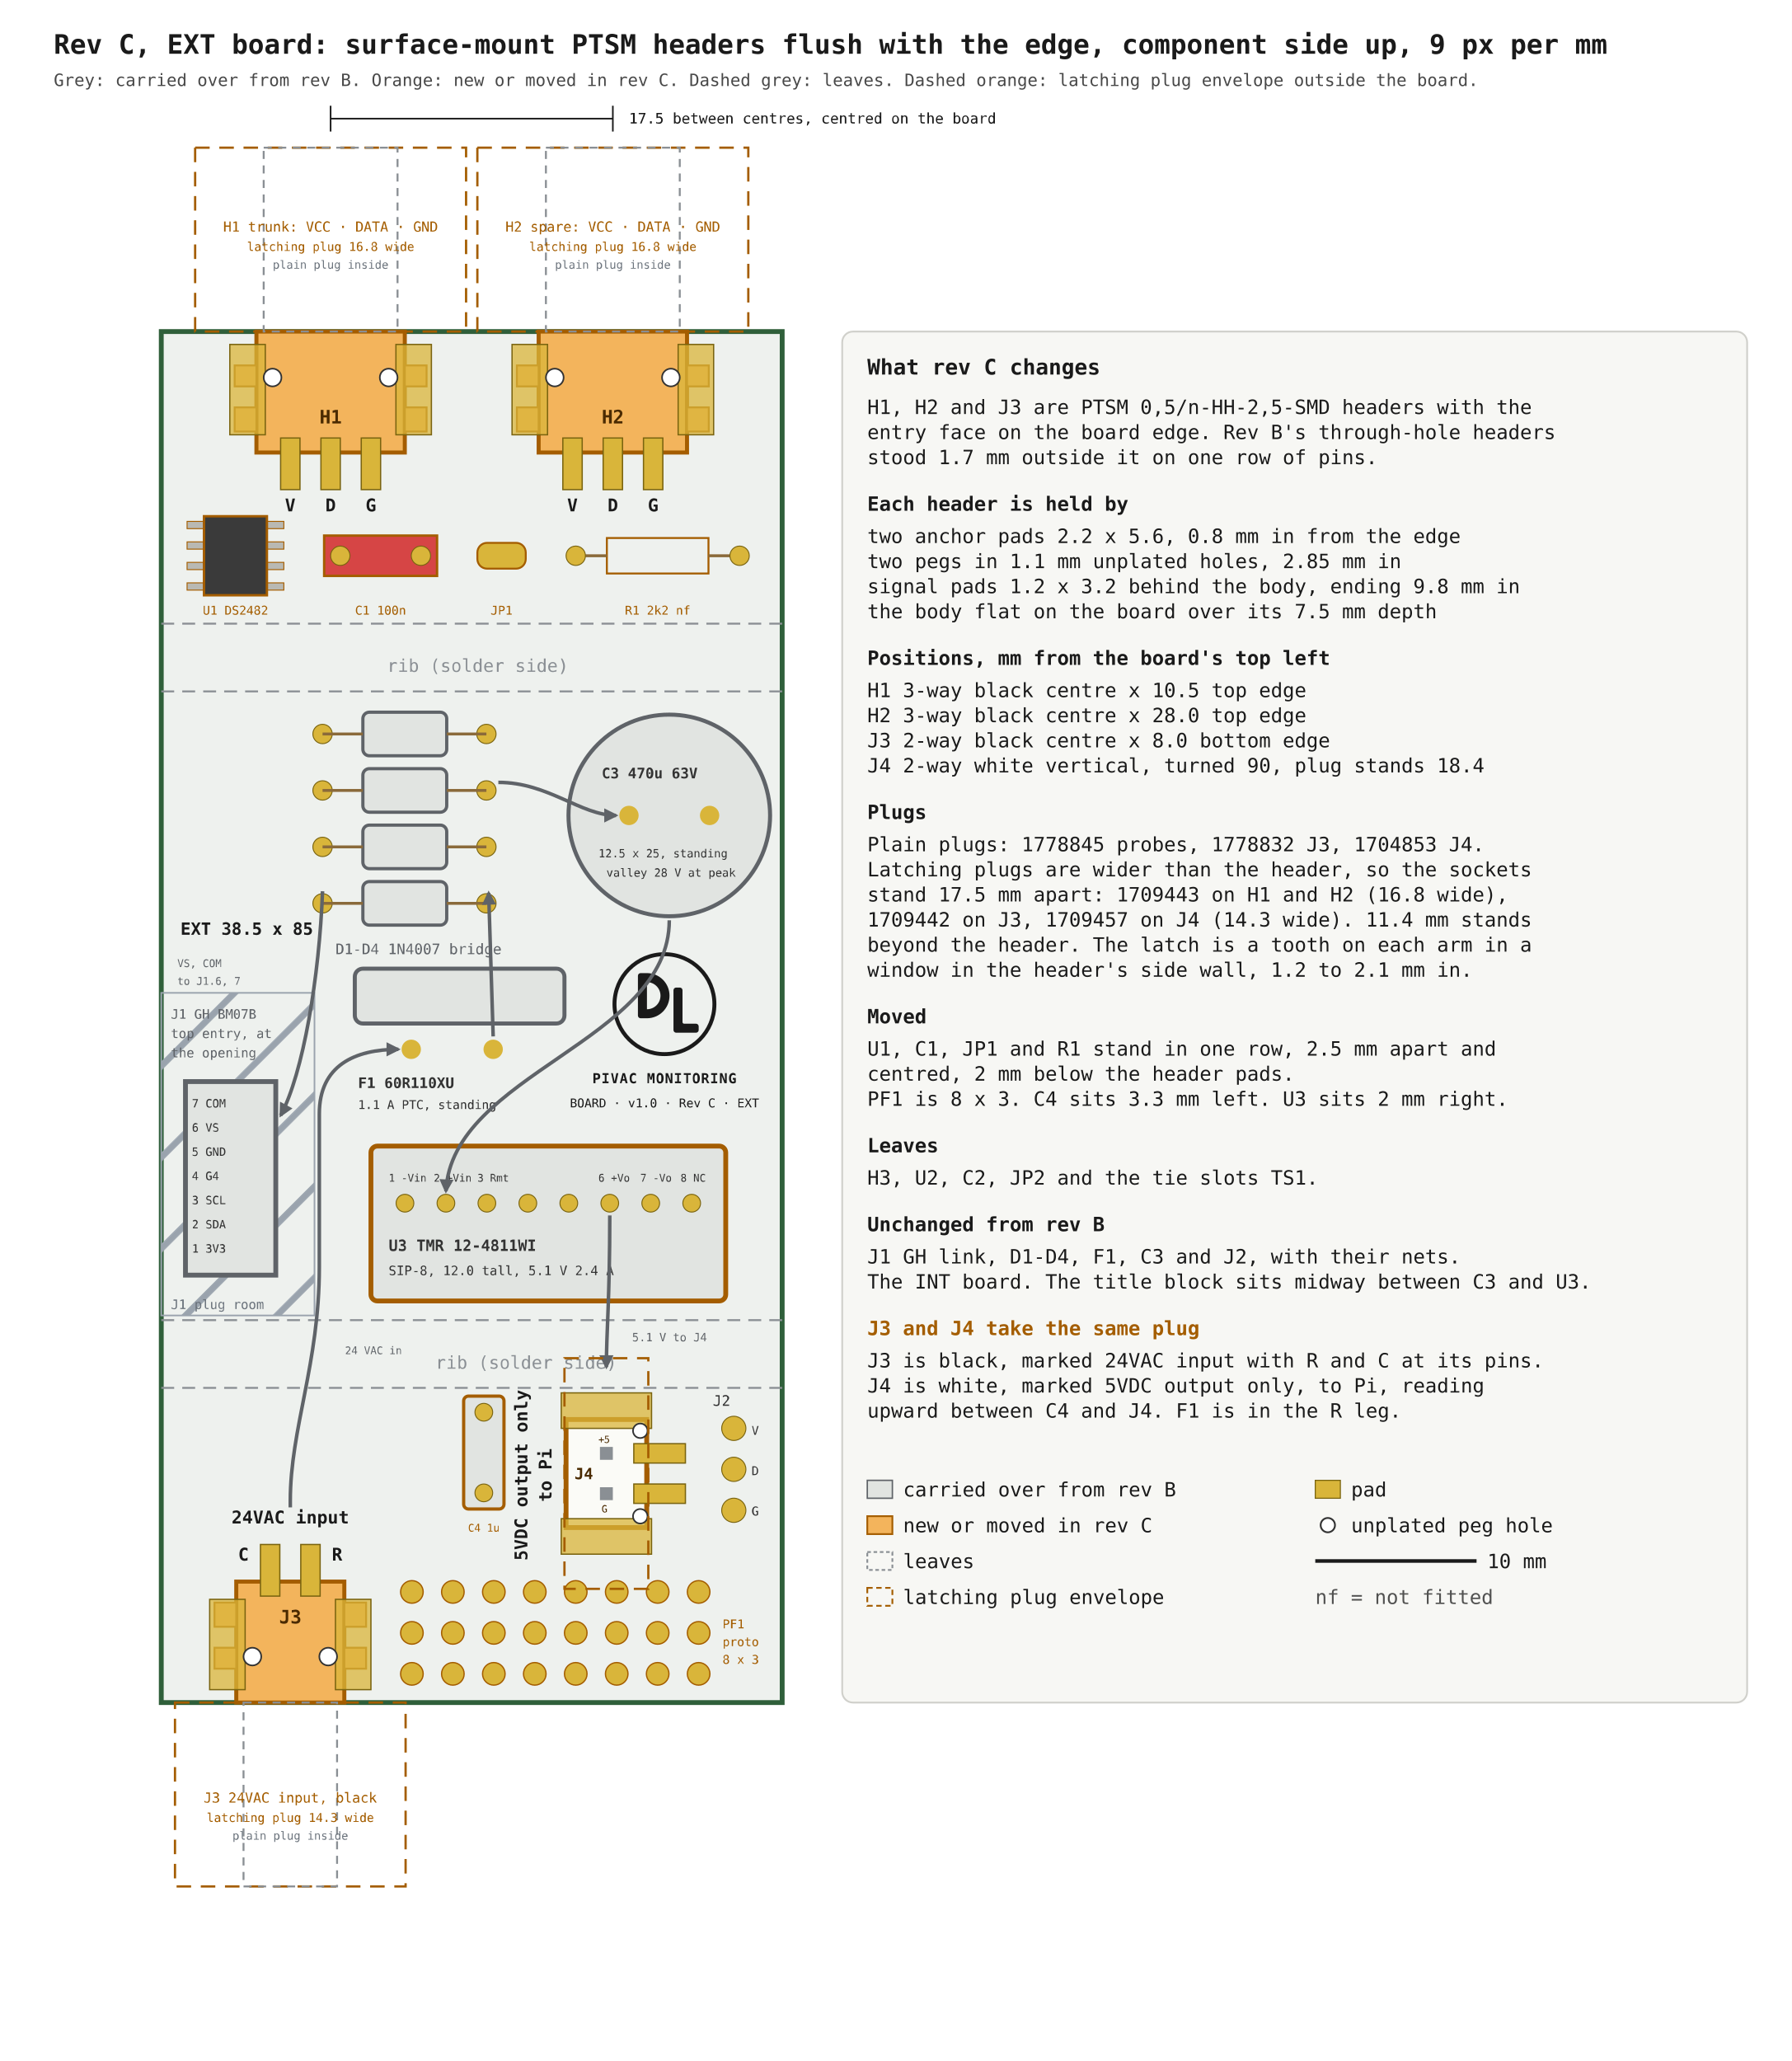
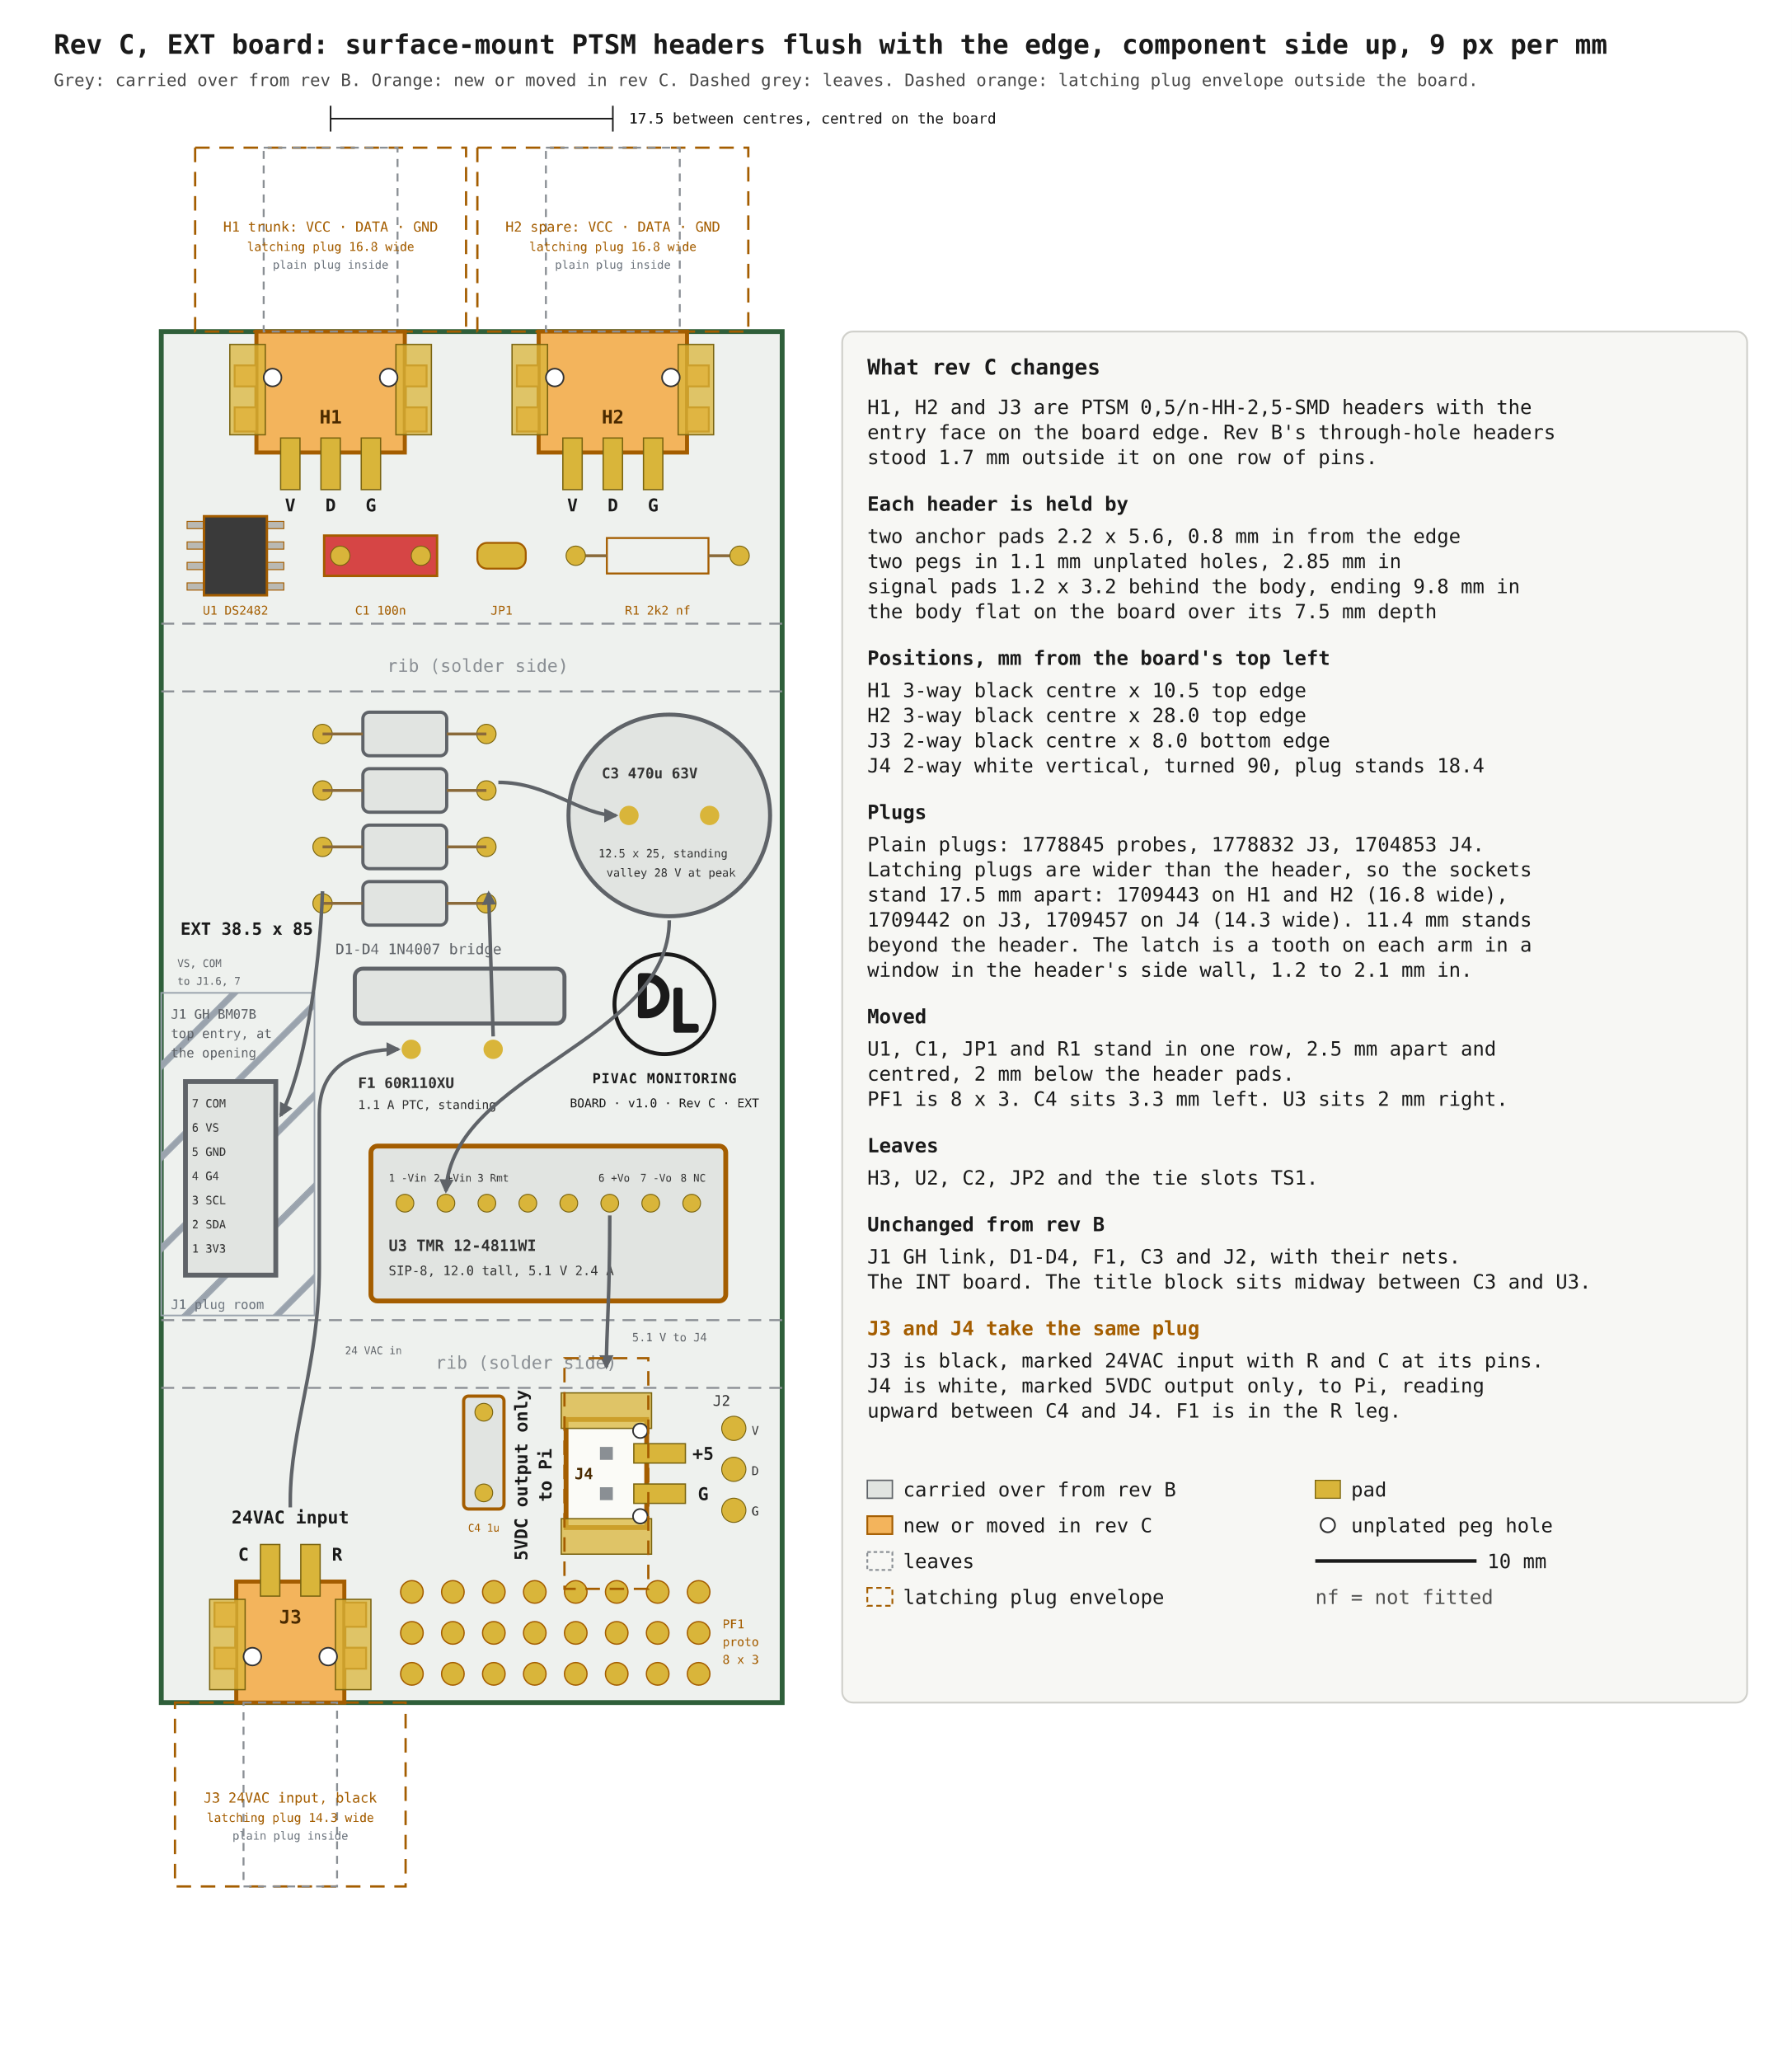
<svg xmlns="http://www.w3.org/2000/svg" viewBox="0 0 1000 1150" role="img" aria-label="Rev C layout of the EXT board: two 3-way surface-mount PTSM probe sockets on the top edge and a 2-way black 24 VAC entry on the bottom edge, each with its entry face on the board edge, a 2-way white vertical PTSM header for the 5 V output, and the envelopes of the latching plugs outside the edges." style="max-width:100%;height:auto">
  <defs>
    <pattern id="hatch" width="4" height="4" patternUnits="userSpaceOnUse" patternTransform="rotate(45)">
      <line x1="0" y1="0" x2="0" y2="4" stroke="#9aa3ad" stroke-width="0.8" />
    </pattern>
    <marker id="arrg" viewBox="0 0 6 6" refX="5" refY="3" markerWidth="4" markerHeight="4" orient="auto">
      <path d="M0,0 L6,3 L0,6 z" fill="#5f6368" />
    </marker>
  </defs>
  <rect x="0" y="0" width="1000" height="1150" fill="#ffffff" />
  <g font-family="IBM Plex Mono, ui-monospace, monospace" fill="#1a1a1a">
    <text x="30" y="30" font-size="15" font-weight="700">Rev C, EXT board: surface-mount PTSM headers flush with the edge, component side up, 9 px per mm</text>
    <text x="30" y="48" font-size="9.5" opacity="0.8">Grey: carried over from rev B. Orange: new or moved in rev C. Dashed grey: leaves. Dashed orange: latching plug envelope outside the board.</text>
    <g transform="translate(90,185) scale(9)">
      <rect x="0" y="0" width="38.5" height="85" fill="#eef1ee" stroke="#2f5f3a" stroke-width="0.3" />
      <text x="1.2" y="37.4" font-size="1.05" font-weight="700">EXT 38.5 x 85</text>
      <g stroke="#8a8f94" stroke-width="0.12" stroke-dasharray="0.8 0.5" fill="none">
        <line x1="0" y1="18.11" x2="38.5" y2="18.11" />
        <line x1="0" y1="22.31" x2="38.5" y2="22.31" />
        <line x1="0" y1="61.29" x2="38.5" y2="61.29" />
        <line x1="0" y1="65.49" x2="38.5" y2="65.49" />
      </g>
      <text x="14" y="21.1" font-size="1.1" fill="#8a8f94">rib (solder side)</text>
      <text x="17" y="64.3" font-size="1.1" fill="#8a8f94">rib (solder side)</text>
      <rect x="0" y="41" width="9.5" height="20" fill="url(#hatch)" stroke="#9aa3ad" stroke-width="0.1" />
      <text x="0.6" y="60.6" font-size="0.8" fill="#6b737c">J1 plug room</text>
      <rect x="1.5" y="46.5" width="5.6" height="12" fill="#e1e4e1" stroke="#5f6368" stroke-width="0.3" />
      <g fill="#333333" font-size="0.7">
        <text x="1.9" y="48.1">7 COM</text>
        <text x="1.9" y="49.6">6 VS</text>
        <text x="1.9" y="51.1">5 GND</text>
        <text x="1.9" y="52.6">4 G4</text>
        <text x="1.9" y="54.1">3 SCL</text>
        <text x="1.9" y="55.6">2 SDA</text>
        <text x="1.9" y="57.1">1 3V3</text>
      </g>
      <text x="0.6" y="42.6" font-size="0.8" fill="#5f6368">J1 GH BM07B</text>
      <text x="0.6" y="43.8" font-size="0.8" fill="#5f6368">top entry, at</text>
      <text x="0.6" y="45" font-size="0.8" fill="#5f6368">the opening</text>
      <g fill="#e1e4e1" stroke="#5f6368" stroke-width="0.2">
        <rect x="12.5" y="23.6" width="5.2" height="2.7" rx="0.4" />
        <rect x="12.5" y="27.1" width="5.2" height="2.7" rx="0.4" />
        <rect x="12.5" y="30.6" width="5.2" height="2.7" rx="0.4" />
        <rect x="12.5" y="34.1" width="5.2" height="2.7" rx="0.4" />
      </g>
      <g fill="#d9b53a" stroke="#7a6410" stroke-width="0.06">
        <circle cx="10" cy="24.95" r="0.6" />
        <circle cx="20.16" cy="24.95" r="0.6" />
        <circle cx="10" cy="28.45" r="0.6" />
        <circle cx="20.16" cy="28.45" r="0.6" />
        <circle cx="10" cy="31.95" r="0.6" />
        <circle cx="20.16" cy="31.95" r="0.6" />
        <circle cx="10" cy="35.45" r="0.6" />
        <circle cx="20.16" cy="35.45" r="0.6" />
      </g>
      <g stroke="#8a6a3a" stroke-width="0.18">
        <line x1="10" y1="24.95" x2="12.5" y2="24.95" />
        <line x1="17.7" y1="24.95" x2="20.16" y2="24.95" />
        <line x1="10" y1="28.45" x2="12.5" y2="28.45" />
        <line x1="17.7" y1="28.45" x2="20.16" y2="28.45" />
        <line x1="10" y1="31.95" x2="12.5" y2="31.95" />
        <line x1="17.7" y1="31.95" x2="20.16" y2="31.95" />
        <line x1="10" y1="35.45" x2="12.5" y2="35.45" />
        <line x1="17.7" y1="35.45" x2="20.16" y2="35.45" />
      </g>
      <text x="10.8" y="38.6" font-size="0.9" fill="#5f6368">D1-D4 1N4007 bridge</text>
      <circle cx="31.5" cy="30" r="6.25" fill="#e1e4e1" stroke="#5f6368" stroke-width="0.25" />
      <circle cx="29" cy="30" r="0.6" fill="#d9b53a" />
      <circle cx="34" cy="30" r="0.6" fill="#d9b53a" />
      <text x="27.3" y="27.7" font-size="0.9" font-weight="700" fill="#333333">C3 470u 63V</text>
      <text x="27.1" y="32.6" font-size="0.7" fill="#333333">12.5 x 25, standing</text>
      <text x="27.6" y="33.8" font-size="0.7" fill="#333333">valley 28 V at peak</text>
      <rect x="12" y="39.5" width="13" height="3.4" rx="0.5" fill="#e1e4e1" stroke="#5f6368" stroke-width="0.25" />
      <circle cx="15.5" cy="44.5" r="0.6" fill="#d9b53a" />
      <circle cx="20.58" cy="44.5" r="0.6" fill="#d9b53a" />
      <text x="12.2" y="46.9" font-size="0.9" font-weight="700" fill="#333333">F1 60R110XU</text>
      <text x="12.2" y="48.2" font-size="0.75" fill="#333333">1.1 A PTC, standing</text>
      <rect x="13.00" y="50.5" width="22" height="9.6" rx="0.4" fill="#e1e4e1" stroke="#a45d00" stroke-width="0.3" />
      <g fill="#d9b53a" stroke="#7a6410" stroke-width="0.06">
        <circle cx="15.11" cy="54.04" r="0.55" />
        <circle cx="17.65" cy="54.04" r="0.55" />
        <circle cx="20.19" cy="54.04" r="0.55" />
        <circle cx="22.73" cy="54.04" r="0.55" />
        <circle cx="25.27" cy="54.04" r="0.55" />
        <circle cx="27.81" cy="54.04" r="0.55" />
        <circle cx="30.35" cy="54.04" r="0.55" />
        <circle cx="32.89" cy="54.04" r="0.55" />
      </g>
      <g fill="#333333" font-size="0.65">
        <text x="14.10" y="52.7">1 -Vin</text>
        <text x="16.90" y="52.7">2 +Vin</text>
        <text x="19.60" y="52.7">3 Rmt</text>
        <text x="27.10" y="52.7">6 +Vo</text>
        <text x="29.70" y="52.7">7 -Vo</text>
        <text x="32.20" y="52.7">8 NC</text>
      </g>
      <text x="14.10" y="57" font-size="0.95" font-weight="700" fill="#333333">U3 TMR 12-4811WI</text>
      <text x="14.10" y="58.5" font-size="0.8" fill="#333333">SIP-8, 12.0 tall, 5.1 V 2.4 A</text>
      <g fill="#d9b53a" stroke="#7a6410" stroke-width="0.06">
        <circle cx="35.5" cy="68" r="0.75" />
        <circle cx="35.5" cy="70.54" r="0.75" />
        <circle cx="35.5" cy="73.08" r="0.75" />
      </g>
      <text x="34.2" y="66.6" font-size="0.9" fill="#333">J2</text>
      <text x="36.6" y="68.4" font-size="0.75" fill="#333">V</text>
      <text x="36.6" y="70.9" font-size="0.75" fill="#333">D</text>
      <text x="36.6" y="73.4" font-size="0.75" fill="#333">G</text>
      <g transform="translate(31.2,41.7) scale(0.7)">
        <circle cx="0" cy="0" r="4.425" fill="none" stroke="#1a1a1a" stroke-width="0.35" />
        <path d="M -2.35 1.01 L -2.35 -2.51 A 0.24 0.24 0 0 1 -2.11 -2.75 L -1.55 -2.75 A 2 2 0 0 1 -1.55 1.25 L -2.11 1.25 A 0.24 0.24 0 0 1 -2.35 1.01 Z M -1.55 -1.95 L -1.55 0.45 A 1.2 1.2 0 0 0 -1.55 -1.95 Z" fill="#1a1a1a" fill-rule="nonzero" />
        <path d="M 0.8 -1.23 A 0.24 0.24 0 0 1 1.04 -1.47 L 1.36 -1.47 A 0.24 0.24 0 0 1 1.6 -1.23 L 1.6 1.59 A 0.14 0.14 0 0 0 1.74 1.73 L 2.793 1.73 A 0.24 0.24 0 0 1 3.033 1.97 L 3.033 2.29 A 0.24 0.24 0 0 1 2.793 2.53 L 1.04 2.53 A 0.24 0.24 0 0 1 0.8 2.29 Z" fill="#1a1a1a" />
      </g>
      <text x="31.2" y="46.6" font-size="0.85" font-weight="700" text-anchor="middle" letter-spacing="0.05">PIVAC MONITORING</text>
      <text x="31.2" y="48.1" font-size="0.75" text-anchor="middle">BOARD · v1.0 · Rev C · EXT</text>
      <g stroke="#5f6368" stroke-width="0.22" fill="none" marker-end="url(#arrg)">
        <path d="M 8 72.9 L 8 72.5 C 8 68, 9.8 64, 9.8 58 L 9.8 48.5 C 9.8 45.5, 12 44.5, 14.7 44.5" />
        <path d="M 20.58 43.7 L 20.3 34.8" />
        <path d="M 20.9 27.95 C 24 27.95, 26 30, 28.2 30" />
        <path d="M 31.5 36.5 C 31.5 44, 18 46, 17.65 53.3" />
        <path d="M 27.81 54.8 C 27.81 60, 27.6 62, 27.6 64.2" />
        <path d="M 10 34.7 C 9.8 40, 8.8 46, 7.4 48.6" />
      </g>
      <g font-size="0.7" fill="#5f6368">
        <text x="29.2" y="62.6">5.1 V to J4</text>
        <text x="11.4" y="63.4" font-size="0.65">24 VAC in</text>
        <text x="1.0" y="39.4" font-size="0.65">VS, COM</text>
        <text x="1.0" y="40.5" font-size="0.65">to J1.6, 7</text>
      </g>
      <rect x="5.90" y="0.00" width="9.20" height="7.50" fill="#f3b45c" stroke="#a45d00" stroke-width="0.25" />
      <rect x="4.55" y="2.10" width="1.35" height="1.30" fill="#f3b45c" stroke="#a45d00" stroke-width="0.12" />
      <rect x="4.55" y="4.70" width="1.35" height="1.50" fill="#f3b45c" stroke="#a45d00" stroke-width="0.12" />
      <rect x="4.25" y="0.80" width="2.20" height="5.60" fill="#d9b53a" fill-opacity="0.75" stroke="#7a6410" stroke-width="0.08" />
      <circle cx="6.90" cy="2.85" r="0.55" fill="#ffffff" stroke="#333" stroke-width="0.1" />
      <rect x="15.10" y="2.10" width="1.35" height="1.30" fill="#f3b45c" stroke="#a45d00" stroke-width="0.12" />
      <rect x="15.10" y="4.70" width="1.35" height="1.50" fill="#f3b45c" stroke="#a45d00" stroke-width="0.12" />
      <rect x="14.55" y="0.80" width="2.20" height="5.60" fill="#d9b53a" fill-opacity="0.75" stroke="#7a6410" stroke-width="0.08" />
      <circle cx="14.10" cy="2.85" r="0.55" fill="#ffffff" stroke="#333" stroke-width="0.1" />
      <rect x="7.40" y="6.60" width="1.20" height="3.20" fill="#d9b53a" stroke="#7a6410" stroke-width="0.08" />
      <rect x="9.90" y="6.60" width="1.20" height="3.20" fill="#d9b53a" stroke="#7a6410" stroke-width="0.08" />
      <rect x="12.40" y="6.60" width="1.20" height="3.20" fill="#d9b53a" stroke="#7a6410" stroke-width="0.08" />
      <text x="10.50" y="5.70" font-size="1.15" font-weight="700" fill="#4a2a00" text-anchor="middle">H1</text>
      <rect x="2.10" y="-11.40" width="16.80" height="11.40" fill="none" stroke="#a45d00" stroke-width="0.14" stroke-dasharray="0.9 0.6" />
      <rect x="6.35" y="-11.40" width="8.30" height="11.40" fill="none" stroke="#8a8f94" stroke-width="0.12" stroke-dasharray="0.5 0.4" />
      <text x="10.50" y="-6.20" font-size="0.85" fill="#a45d00" text-anchor="middle">H1 trunk: VCC · DATA · GND</text>
      <text x="10.50" y="-5.00" font-size="0.75" fill="#a45d00" text-anchor="middle">latching plug 16.8 wide</text>
      <text x="10.50" y="-3.90" font-size="0.7" fill="#6b737c" text-anchor="middle">plain plug inside</text>
      <rect x="23.40" y="0.00" width="9.20" height="7.50" fill="#f3b45c" stroke="#a45d00" stroke-width="0.25" />
      <rect x="22.05" y="2.10" width="1.35" height="1.30" fill="#f3b45c" stroke="#a45d00" stroke-width="0.12" />
      <rect x="22.05" y="4.70" width="1.35" height="1.50" fill="#f3b45c" stroke="#a45d00" stroke-width="0.12" />
      <rect x="21.75" y="0.80" width="2.20" height="5.60" fill="#d9b53a" fill-opacity="0.75" stroke="#7a6410" stroke-width="0.08" />
      <circle cx="24.40" cy="2.85" r="0.55" fill="#ffffff" stroke="#333" stroke-width="0.1" />
      <rect x="32.60" y="2.10" width="1.35" height="1.30" fill="#f3b45c" stroke="#a45d00" stroke-width="0.12" />
      <rect x="32.60" y="4.70" width="1.35" height="1.50" fill="#f3b45c" stroke="#a45d00" stroke-width="0.12" />
      <rect x="32.05" y="0.80" width="2.20" height="5.60" fill="#d9b53a" fill-opacity="0.75" stroke="#7a6410" stroke-width="0.08" />
      <circle cx="31.60" cy="2.85" r="0.55" fill="#ffffff" stroke="#333" stroke-width="0.1" />
      <rect x="24.90" y="6.60" width="1.20" height="3.20" fill="#d9b53a" stroke="#7a6410" stroke-width="0.08" />
      <rect x="27.40" y="6.60" width="1.20" height="3.20" fill="#d9b53a" stroke="#7a6410" stroke-width="0.08" />
      <rect x="29.90" y="6.60" width="1.20" height="3.20" fill="#d9b53a" stroke="#7a6410" stroke-width="0.08" />
      <text x="28.00" y="5.70" font-size="1.15" font-weight="700" fill="#4a2a00" text-anchor="middle">H2</text>
      <rect x="19.60" y="-11.40" width="16.80" height="11.40" fill="none" stroke="#a45d00" stroke-width="0.14" stroke-dasharray="0.9 0.6" />
      <rect x="23.85" y="-11.40" width="8.30" height="11.40" fill="none" stroke="#8a8f94" stroke-width="0.12" stroke-dasharray="0.5 0.4" />
      <text x="28.00" y="-6.20" font-size="0.85" fill="#a45d00" text-anchor="middle">H2 spare: VCC · DATA · GND</text>
      <text x="28.00" y="-5.00" font-size="0.75" fill="#a45d00" text-anchor="middle">latching plug 16.8 wide</text>
      <text x="28.00" y="-3.90" font-size="0.7" fill="#6b737c" text-anchor="middle">plain plug inside</text>
      <g font-size="1.1" font-weight="700" fill="#1a1a1a" text-anchor="middle">
        <text x="8.0" y="11.15">V</text>
        <text x="10.5" y="11.15">D</text>
        <text x="13.0" y="11.15">G</text>
        <text x="25.5" y="11.15">V</text>
        <text x="28.0" y="11.15">D</text>
        <text x="30.5" y="11.15">G</text>
      </g>
      <g fill="#b9b9b3" stroke="#a45d00" stroke-width="0.06">
        <rect x="1.60" y="11.77" width="1.05" height="0.45" />
        <rect x="6.55" y="11.77" width="1.05" height="0.45" />
        <rect x="1.60" y="13.04" width="1.05" height="0.45" />
        <rect x="6.55" y="13.04" width="1.05" height="0.45" />
        <rect x="1.60" y="14.31" width="1.05" height="0.45" />
        <rect x="6.55" y="14.31" width="1.05" height="0.45" />
        <rect x="1.60" y="15.58" width="1.05" height="0.45" />
        <rect x="6.55" y="15.58" width="1.05" height="0.45" />
      </g>
      <rect x="2.65" y="11.45" width="3.9" height="4.9" fill="#3a3a3a" stroke="#a45d00" stroke-width="0.15" />
      <rect x="10.1" y="12.65" width="7" height="2.5" fill="#d64545" stroke="#a45d00" stroke-width="0.15" />
      <circle cx="11.1" cy="13.90" r="0.6" fill="#d9b53a" stroke="#7a6410" stroke-width="0.06" />
      <circle cx="16.1" cy="13.90" r="0.6" fill="#d9b53a" stroke="#7a6410" stroke-width="0.06" />
      <rect x="19.6" y="13.10" width="3" height="1.6" rx="0.6" fill="#d9b53a" stroke="#a45d00" stroke-width="0.12" />
      <rect x="27.63" y="12.80" width="6.3" height="2.2" fill="none" stroke="#a45d00" stroke-width="0.12" />
      <g stroke="#8a6a3a" stroke-width="0.18">
        <line x1="25.7" y1="13.90" x2="27.63" y2="13.90" />
        <line x1="33.93" y1="13.90" x2="35.86" y2="13.90" />
      </g>
      <circle cx="25.7" cy="13.90" r="0.6" fill="#d9b53a" stroke="#7a6410" stroke-width="0.06" />
      <circle cx="35.86" cy="13.90" r="0.6" fill="#d9b53a" stroke="#7a6410" stroke-width="0.06" />
      <g font-size="0.75" fill="#a45d00" text-anchor="middle">
        <text x="4.6" y="17.55">U1 DS2482</text>
        <text x="13.6" y="17.55">C1 100n</text>
        <text x="21.1" y="17.55">JP1</text>
        <text x="30.78" y="17.55">R1 2k2 nf</text>
      </g>
      <g fill="#d9b53a" stroke="#a45d00" stroke-width="0.08">
        <circle cx="15.54" cy="78.14" r="0.7" />
        <circle cx="18.08" cy="78.14" r="0.7" />
        <circle cx="20.62" cy="78.14" r="0.7" />
        <circle cx="23.16" cy="78.14" r="0.7" />
        <circle cx="25.70" cy="78.14" r="0.7" />
        <circle cx="28.24" cy="78.14" r="0.7" />
        <circle cx="30.78" cy="78.14" r="0.7" />
        <circle cx="33.32" cy="78.14" r="0.7" />
        <circle cx="15.54" cy="80.68" r="0.7" />
        <circle cx="18.08" cy="80.68" r="0.7" />
        <circle cx="20.62" cy="80.68" r="0.7" />
        <circle cx="23.16" cy="80.68" r="0.7" />
        <circle cx="25.70" cy="80.68" r="0.7" />
        <circle cx="28.24" cy="80.68" r="0.7" />
        <circle cx="30.78" cy="80.68" r="0.7" />
        <circle cx="33.32" cy="80.68" r="0.7" />
        <circle cx="15.54" cy="83.22" r="0.7" />
        <circle cx="18.08" cy="83.22" r="0.7" />
        <circle cx="20.62" cy="83.22" r="0.7" />
        <circle cx="23.16" cy="83.22" r="0.7" />
        <circle cx="25.70" cy="83.22" r="0.7" />
        <circle cx="28.24" cy="83.22" r="0.7" />
        <circle cx="30.78" cy="83.22" r="0.7" />
        <circle cx="33.32" cy="83.22" r="0.7" />
      </g>
      <text x="34.8" y="80.4" font-size="0.75" fill="#a45d00">PF1</text>
      <text x="34.8" y="81.5" font-size="0.75" fill="#a45d00">proto</text>
      <text x="34.8" y="82.6" font-size="0.75" fill="#a45d00">8 x 3</text>
      <rect x="4.65" y="77.50" width="6.70" height="7.50" fill="#f3b45c" stroke="#a45d00" stroke-width="0.25" />
      <rect x="3.30" y="81.60" width="1.35" height="1.30" fill="#f3b45c" stroke="#a45d00" stroke-width="0.12" />
      <rect x="3.30" y="78.80" width="1.35" height="1.50" fill="#f3b45c" stroke="#a45d00" stroke-width="0.12" />
      <rect x="3.00" y="78.60" width="2.20" height="5.60" fill="#d9b53a" fill-opacity="0.75" stroke="#7a6410" stroke-width="0.08" />
      <circle cx="5.65" cy="82.15" r="0.55" fill="#ffffff" stroke="#333" stroke-width="0.1" />
      <rect x="11.35" y="81.60" width="1.35" height="1.30" fill="#f3b45c" stroke="#a45d00" stroke-width="0.12" />
      <rect x="11.35" y="78.80" width="1.35" height="1.50" fill="#f3b45c" stroke="#a45d00" stroke-width="0.12" />
      <rect x="10.80" y="78.60" width="2.20" height="5.60" fill="#d9b53a" fill-opacity="0.75" stroke="#7a6410" stroke-width="0.08" />
      <circle cx="10.35" cy="82.15" r="0.55" fill="#ffffff" stroke="#333" stroke-width="0.1" />
      <rect x="6.15" y="75.20" width="1.20" height="3.20" fill="#d9b53a" stroke="#7a6410" stroke-width="0.08" />
      <rect x="8.65" y="75.20" width="1.20" height="3.20" fill="#d9b53a" stroke="#7a6410" stroke-width="0.08" />
      <text x="8.00" y="80.10" font-size="1.15" font-weight="700" fill="#4a2a00" text-anchor="middle">J3</text>
      <rect x="0.85" y="85.00" width="14.30" height="11.40" fill="none" stroke="#a45d00" stroke-width="0.14" stroke-dasharray="0.9 0.6" />
      <rect x="5.10" y="85.00" width="5.80" height="11.40" fill="none" stroke="#8a8f94" stroke-width="0.12" stroke-dasharray="0.5 0.4" />
      <text x="8.00" y="91.20" font-size="0.85" fill="#a45d00" text-anchor="middle">J3 24VAC input, black</text>
      <text x="8.00" y="92.40" font-size="0.75" fill="#a45d00" text-anchor="middle">latching plug 14.3 wide</text>
      <text x="8.00" y="93.50" font-size="0.7" fill="#6b737c" text-anchor="middle">plain plug inside</text>
      <g font-weight="700" fill="#1a1a1a" text-anchor="middle">
        <text x="8.0" y="73.9" font-size="1.1">24VAC input</text>
        <text x="10.9" y="76.2" font-size="1.1">R</text>
        <text x="5.1" y="76.2" font-size="1.1">C</text>
      </g>
      <rect x="18.75" y="66" width="2.5" height="7" rx="0.3" fill="#e1e4e1" stroke="#a45d00" stroke-width="0.2" />
      <circle cx="20.0" cy="67" r="0.55" fill="#d9b53a" stroke="#7a6410" stroke-width="0.06" />
      <circle cx="20.0" cy="72" r="0.55" fill="#d9b53a" stroke="#7a6410" stroke-width="0.06" />
      <text x="20.0" y="74.4" font-size="0.65" fill="#a45d00" text-anchor="middle">C4 1u</text>
      <rect x="25.10" y="67.45" width="5.0" height="6.7" fill="#fbfbf7" stroke="#a45d00" stroke-width="0.3" />
      <rect x="24.80" y="65.80" width="5.6" height="2.2" fill="#d9b53a" fill-opacity="0.75" stroke="#7a6410" stroke-width="0.08" />
      <rect x="24.80" y="73.60" width="5.6" height="2.2" fill="#d9b53a" fill-opacity="0.75" stroke="#7a6410" stroke-width="0.08" />
      <rect x="29.30" y="68.95" width="3.2" height="1.2" fill="#d9b53a" stroke="#7a6410" stroke-width="0.08" />
      <rect x="27.20" y="69.15" width="0.8" height="0.8" fill="#8a8f94" />
      <rect x="29.30" y="71.45" width="3.2" height="1.2" fill="#d9b53a" stroke="#7a6410" stroke-width="0.08" />
      <rect x="27.20" y="71.65" width="0.8" height="0.8" fill="#8a8f94" />
      <circle cx="29.70" cy="68.15" r="0.45" fill="#ffffff" stroke="#333" stroke-width="0.1" />
      <circle cx="29.70" cy="73.45" r="0.45" fill="#ffffff" stroke="#333" stroke-width="0.1" />
      <text x="26.20" y="71.15" font-size="0.95" font-weight="700" fill="#4a2a00" text-anchor="middle">J4</text>
-       <text x="27.10" y="68.90" font-size="0.6" fill="#4a2a00">+5</text>
-       <text x="27.30" y="73.20" font-size="0.6" fill="#4a2a00">G</text>
+       <g font-size="1.1" font-weight="700" fill="#1a1a1a" text-anchor="middle">
+         <text x="33.60" y="69.95">+5</text>
+         <text x="33.60" y="72.45">G</text>
+       </g>
      <rect x="25.00" y="63.65" width="5.2" height="14.3" fill="none" stroke="#a45d00" stroke-width="0.14" stroke-dasharray="0.9 0.6" />
      <g font-weight="700" fill="#1a1a1a" font-size="1.1" text-anchor="middle">
        <text transform="translate(22.7,70.9) rotate(-90)">5VDC output only</text>
        <text transform="translate(24.2,70.9) rotate(-90)">to Pi</text>
      </g>
      <g stroke="#1a1a1a" stroke-width="0.1" fill="none">
        <line x1="10.5" y1="-13.2" x2="28" y2="-13.2" />
        <line x1="10.5" y1="-14" x2="10.5" y2="-12.4" />
        <line x1="28" y1="-14" x2="28" y2="-12.4" />
      </g>
      <text x="29.0" y="-12.9" font-size="0.9">17.5 between centres, centred on the board</text>
    </g>
    <g transform="translate(470,185)" font-size="11">
      <rect x="0" y="0" width="505" height="765" rx="6" fill="#f7f7f4" stroke="#d0d0cb" />
      <text x="14" y="24" font-weight="700" font-size="12">What rev C changes</text>
      <text x="14" y="46">H1, H2 and J3 are PTSM 0,5/n-HH-2,5-SMD headers with the</text>
      <text x="14" y="60">entry face on the board edge. Rev B's through-hole headers</text>
      <text x="14" y="74">stood 1.7 mm outside it on one row of pins.</text>
      <text x="14" y="100" font-weight="700">Each header is held by</text>
      <text x="14" y="118">two anchor pads 2.2 x 5.6, 0.8 mm in from the edge</text>
      <text x="14" y="132">two pegs in 1.1 mm unplated holes, 2.85 mm in</text>
      <text x="14" y="146">signal pads 1.2 x 3.2 behind the body, ending 9.8 mm in</text>
      <text x="14" y="160">the body flat on the board over its 7.5 mm depth</text>
      <text x="14" y="186" font-weight="700">Positions, mm from the board's top left</text>
      <text x="14" y="204">H1  3-way black  centre x 10.5  top edge</text>
      <text x="14" y="218">H2  3-way black  centre x 28.0  top edge</text>
      <text x="14" y="232">J3  2-way black  centre x 8.0   bottom edge</text>
      <text x="14" y="246">J4  2-way white  vertical, turned 90, plug stands 18.4</text>
      <text x="14" y="272" font-weight="700">Plugs</text>
      <text x="14" y="290">Plain plugs: 1778845 probes, 1778832 J3, 1704853 J4.</text>
      <text x="14" y="304">Latching plugs are wider than the header, so the sockets</text>
      <text x="14" y="318">stand 17.5 mm apart: 1709443 on H1 and H2 (16.8 wide),</text>
      <text x="14" y="332">1709442 on J3, 1709457 on J4 (14.3 wide). 11.4 mm stands</text>
      <text x="14" y="346">beyond the header. The latch is a tooth on each arm in a</text>
      <text x="14" y="360">window in the header's side wall, 1.2 to 2.1 mm in.</text>
      <text x="14" y="386" font-weight="700">Moved</text>
      <text x="14" y="404">U1, C1, JP1 and R1 stand in one row, 2.5 mm apart and</text>
      <text x="14" y="418">centred, 2 mm below the header pads.</text>
      <text x="14" y="432">PF1 is 8 x 3. C4 sits 3.3 mm left. U3 sits 2 mm right.</text>
      <text x="14" y="458" font-weight="700">Leaves</text>
      <text x="14" y="476">H3, U2, C2, JP2 and the tie slots TS1.</text>
      <text x="14" y="502" font-weight="700">Unchanged from rev B</text>
      <text x="14" y="520">J1 GH link, D1-D4, F1, C3 and J2, with their nets.</text>
      <text x="14" y="534">The INT board. The title block sits midway between C3 and U3.</text>
      <text x="14" y="560" font-weight="700" fill="#a45d00">J3 and J4 take the same plug</text>
      <text x="14" y="578">J3 is black, marked 24VAC input with R and C at its pins.</text>
      <text x="14" y="592">J4 is white, marked 5VDC output only, to Pi, reading</text>
      <text x="14" y="606">upward between C4 and J4. F1 is in the R leg.</text>
      <g transform="translate(14,650)">
        <rect x="0" y="-9" width="14" height="10" fill="#e1e4e1" stroke="#5f6368" stroke-width="0.8" />
        <text x="20" y="0">carried over from rev B</text>
        <rect x="0" y="11" width="14" height="10" fill="#f3b45c" stroke="#a45d00" stroke-width="1" />
        <text x="20" y="20">new or moved in rev C</text>
        <rect x="0" y="31" width="14" height="10" fill="none" stroke="#8a8f94" stroke-width="1" stroke-dasharray="2 1.5" />
        <text x="20" y="40">leaves</text>
        <rect x="0" y="51" width="14" height="10" fill="none" stroke="#a45d00" stroke-width="1" stroke-dasharray="3 2" />
        <text x="20" y="60">latching plug envelope</text>
        <rect x="250" y="-9" width="14" height="10" fill="#d9b53a" stroke="#7a6410" stroke-width="0.6" />
        <text x="270" y="0">pad</text>
        <circle cx="257" cy="16" r="4" fill="#fff" stroke="#333" />
        <text x="270" y="20">unplated peg hole</text>
        <line x1="250" y1="36" x2="340" y2="36" stroke="#1a1a1a" stroke-width="2" />
        <text x="346" y="40">10 mm</text>
        <text x="250" y="60" opacity="0.75">nf = not fitted</text>
      </g>
    </g>
  </g>
</svg>
